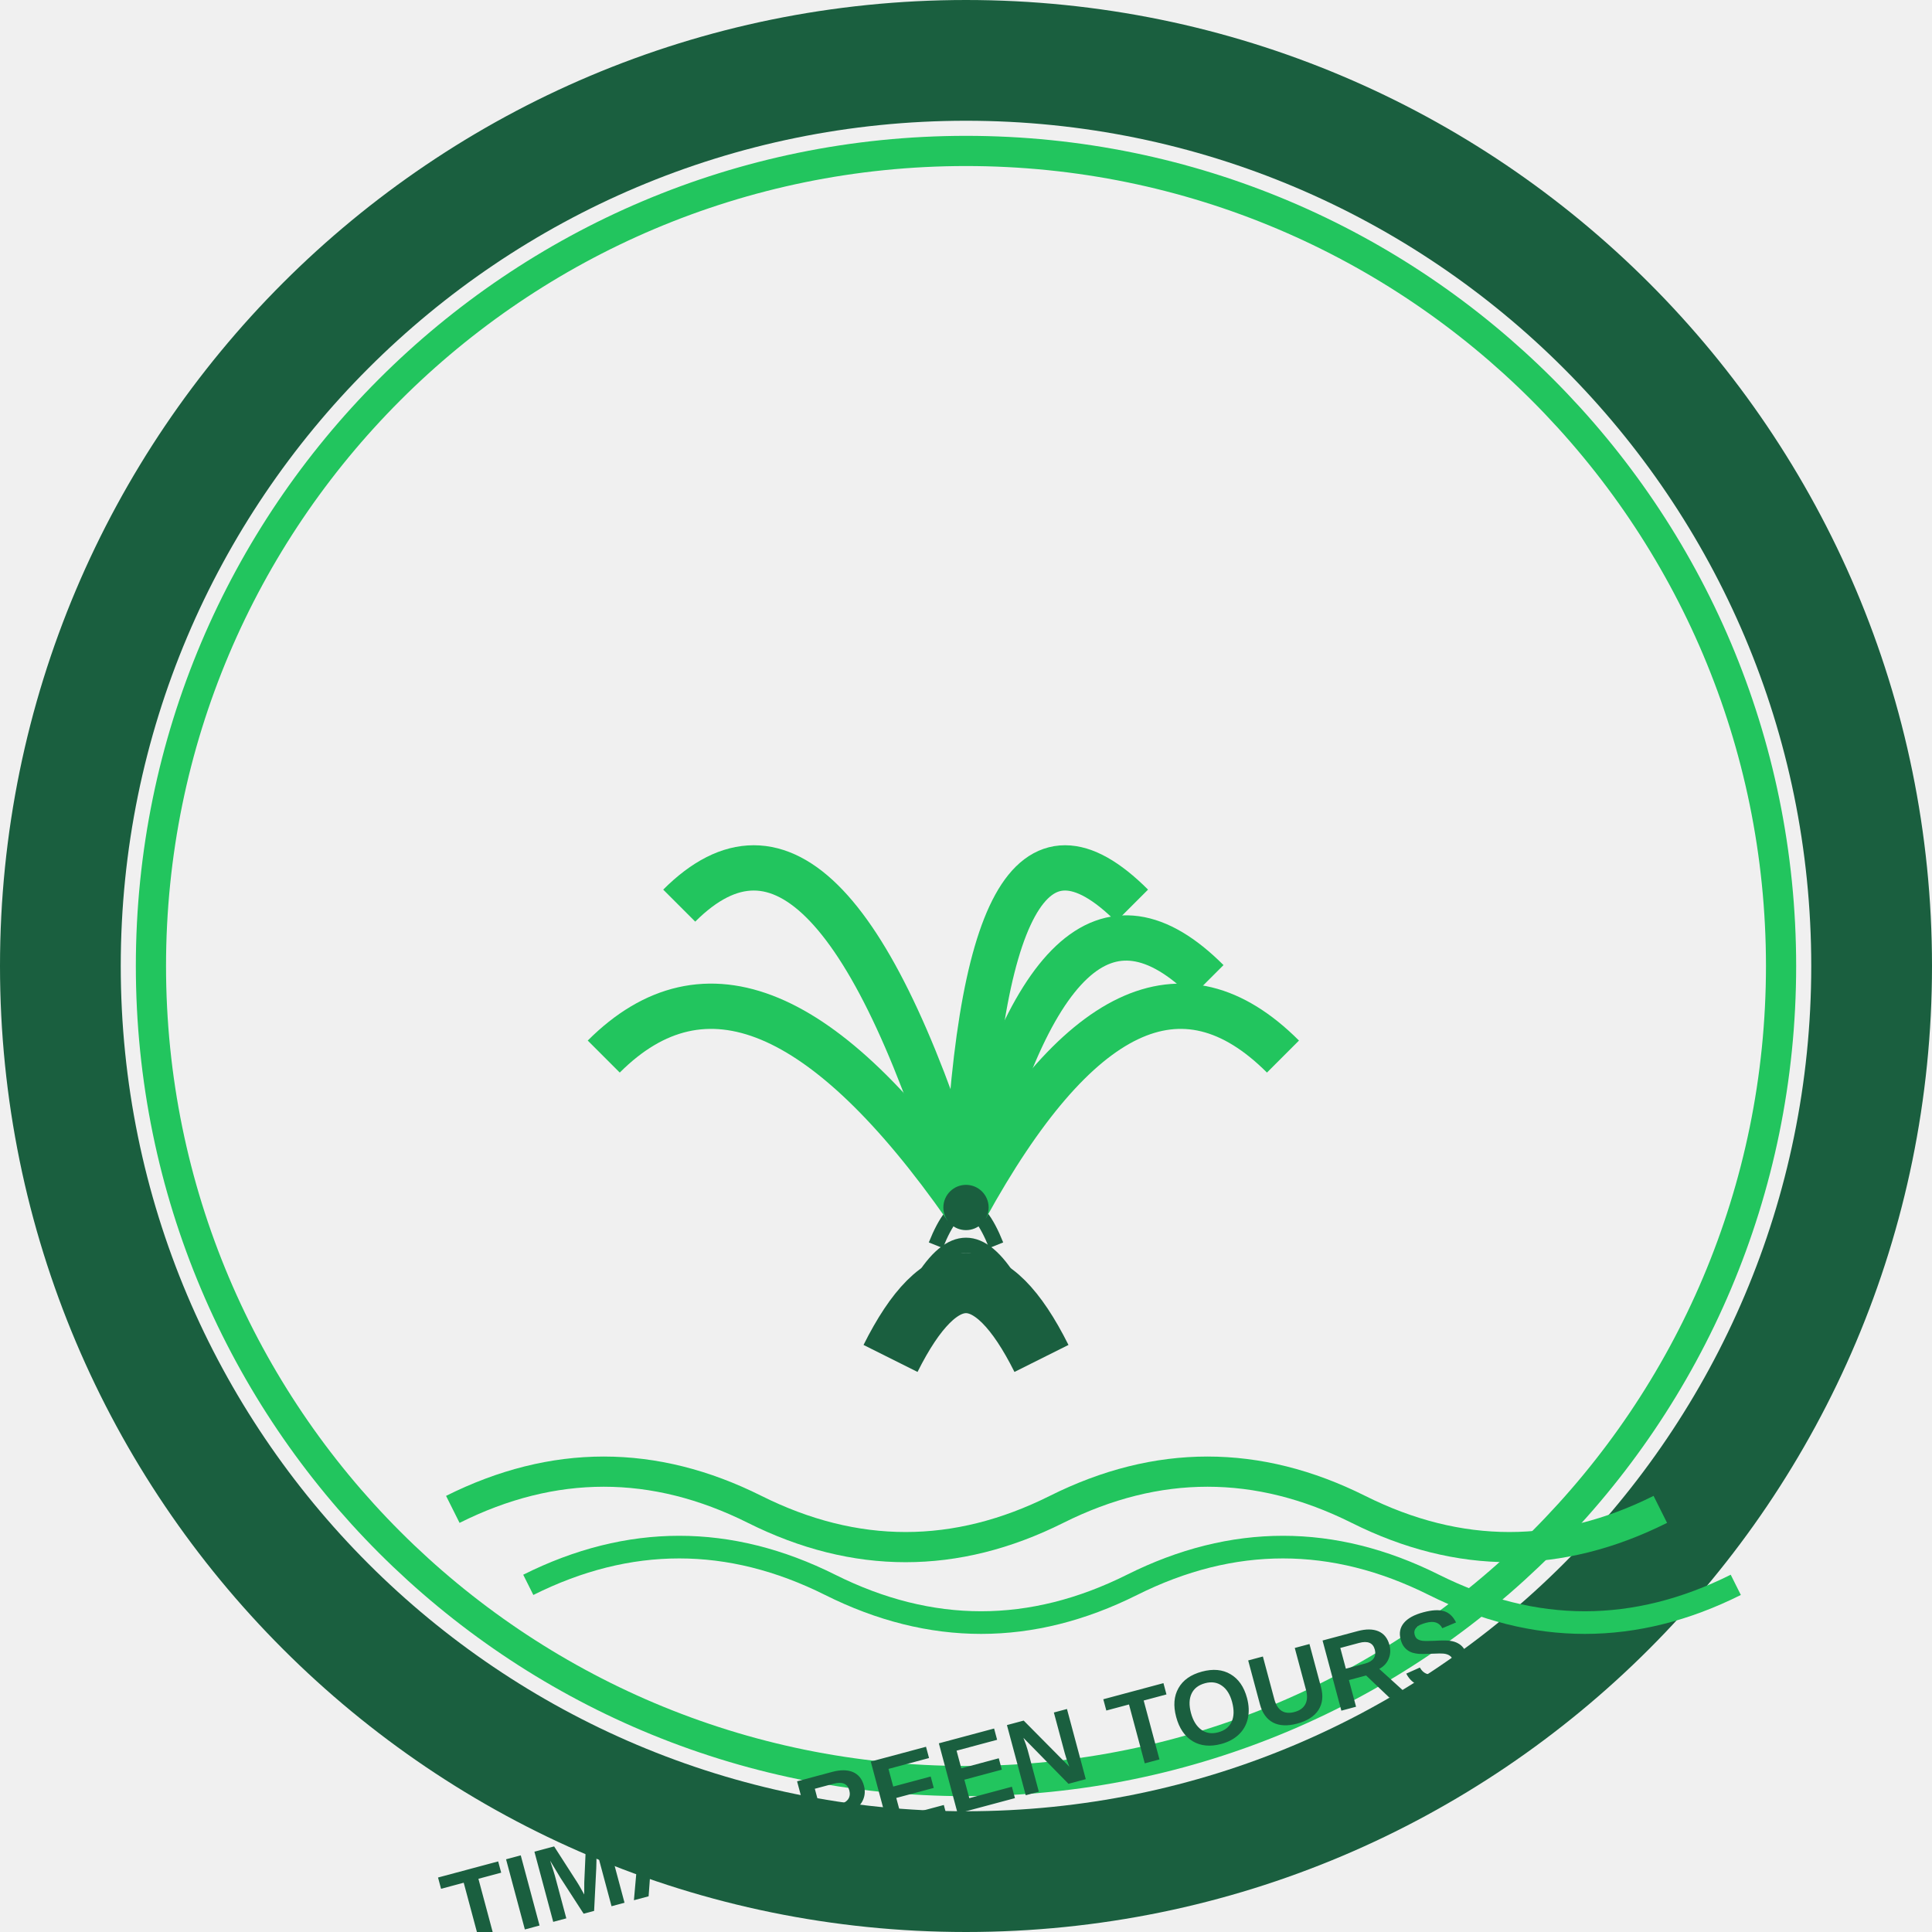
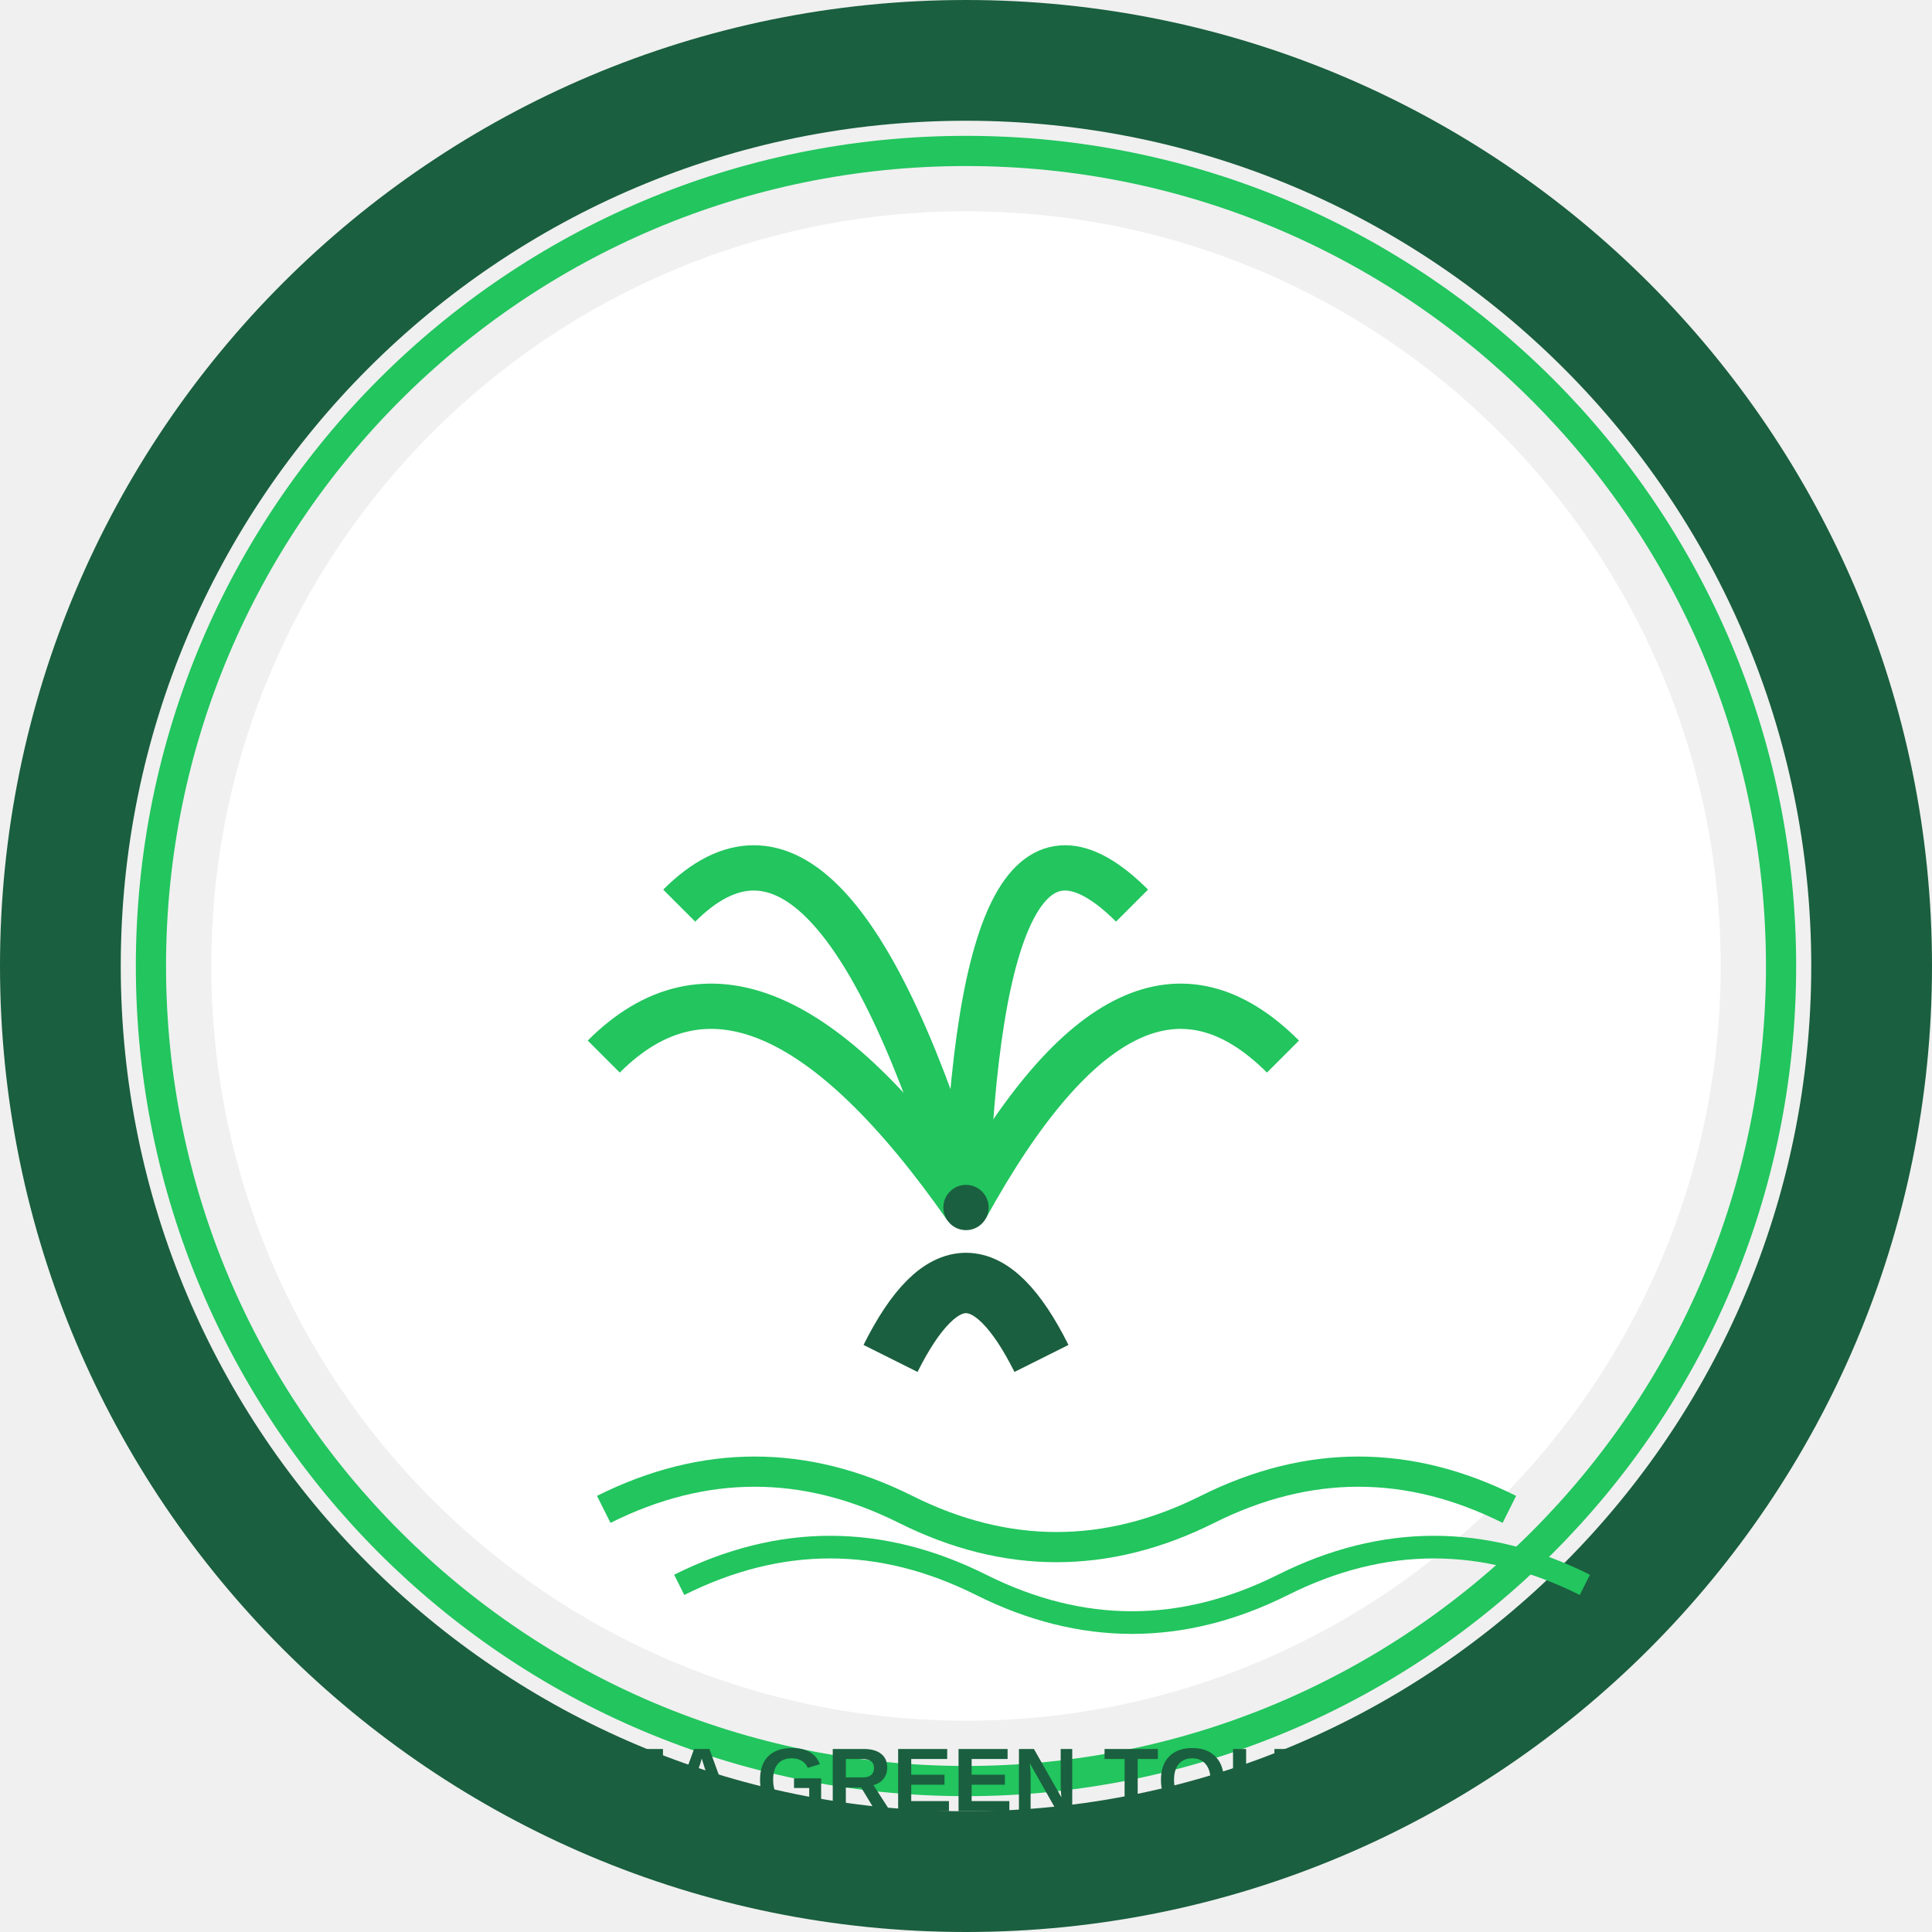
<svg xmlns="http://www.w3.org/2000/svg" width="256" height="256" viewBox="0 0 256 256" fill="none">
  <circle cx="128" cy="128" r="120" stroke="#1a5f3f" stroke-width="16" fill="none" />
  <circle cx="128" cy="128" r="108" stroke="#22c55e" stroke-width="4" fill="none" />
+   <circle cx="128" cy="128" r="100" fill="white" />
  <path d="M118 180 Q128 160 138 180" stroke="#1a5f3f" stroke-width="8" fill="none" />
-   <path d="M120 175 Q128 165 136 175" stroke="#1a5f3f" stroke-width="2" fill="none" />
-   <path d="M122 170 Q128 160 134 170" stroke="#1a5f3f" stroke-width="2" fill="none" />
-   <path d="M124 165 Q128 155 132 165" stroke="#1a5f3f" stroke-width="2" fill="none" />
  <path d="M128 160 Q100 120 80 140" stroke="#22c55e" stroke-width="6" fill="none" />
  <path d="M128 160 Q110 100 90 120" stroke="#22c55e" stroke-width="6" fill="none" />
  <path d="M128 160 Q130 100 150 120" stroke="#22c55e" stroke-width="6" fill="none" />
  <path d="M128 160 Q150 120 170 140" stroke="#22c55e" stroke-width="6" fill="none" />
-   <path d="M128 160 Q140 110 160 130" stroke="#22c55e" stroke-width="6" fill="none" />
  <circle cx="128" cy="160" r="3" fill="#1a5f3f" />
-   <path d="M60 200 Q80 190 100 200 Q120 210 140 200 Q160 190 180 200 Q200 210 220 200" stroke="#22c55e" stroke-width="4" fill="none" />
-   <path d="M70 210 Q90 200 110 210 Q130 220 150 210 Q170 200 190 210 Q210 220 230 210" stroke="#22c55e" stroke-width="3" fill="none" />
-   <text x="128" y="240" text-anchor="middle" font-family="Arial, sans-serif" font-size="14" font-weight="bold" fill="#1a5f3f" transform="rotate(-15 128 240)">
+   <path d="M80 200 Q100 190 120 200 Q140 210 160 200 Q180 190 200 200" stroke="#22c55e" stroke-width="4" fill="none" />
+   <path d="M90 210 Q110 200 130 210 Q150 220 170 210 Q190 200 210 210" stroke="#22c55e" stroke-width="3" fill="none" />
+   <text x="128" y="240" text-anchor="middle" font-family="Arial, sans-serif" font-size="12" font-weight="bold" fill="#1a5f3f">
    <tspan x="128" dy="0">TIMA GREEN TOURS</tspan>
  </text>
</svg>
